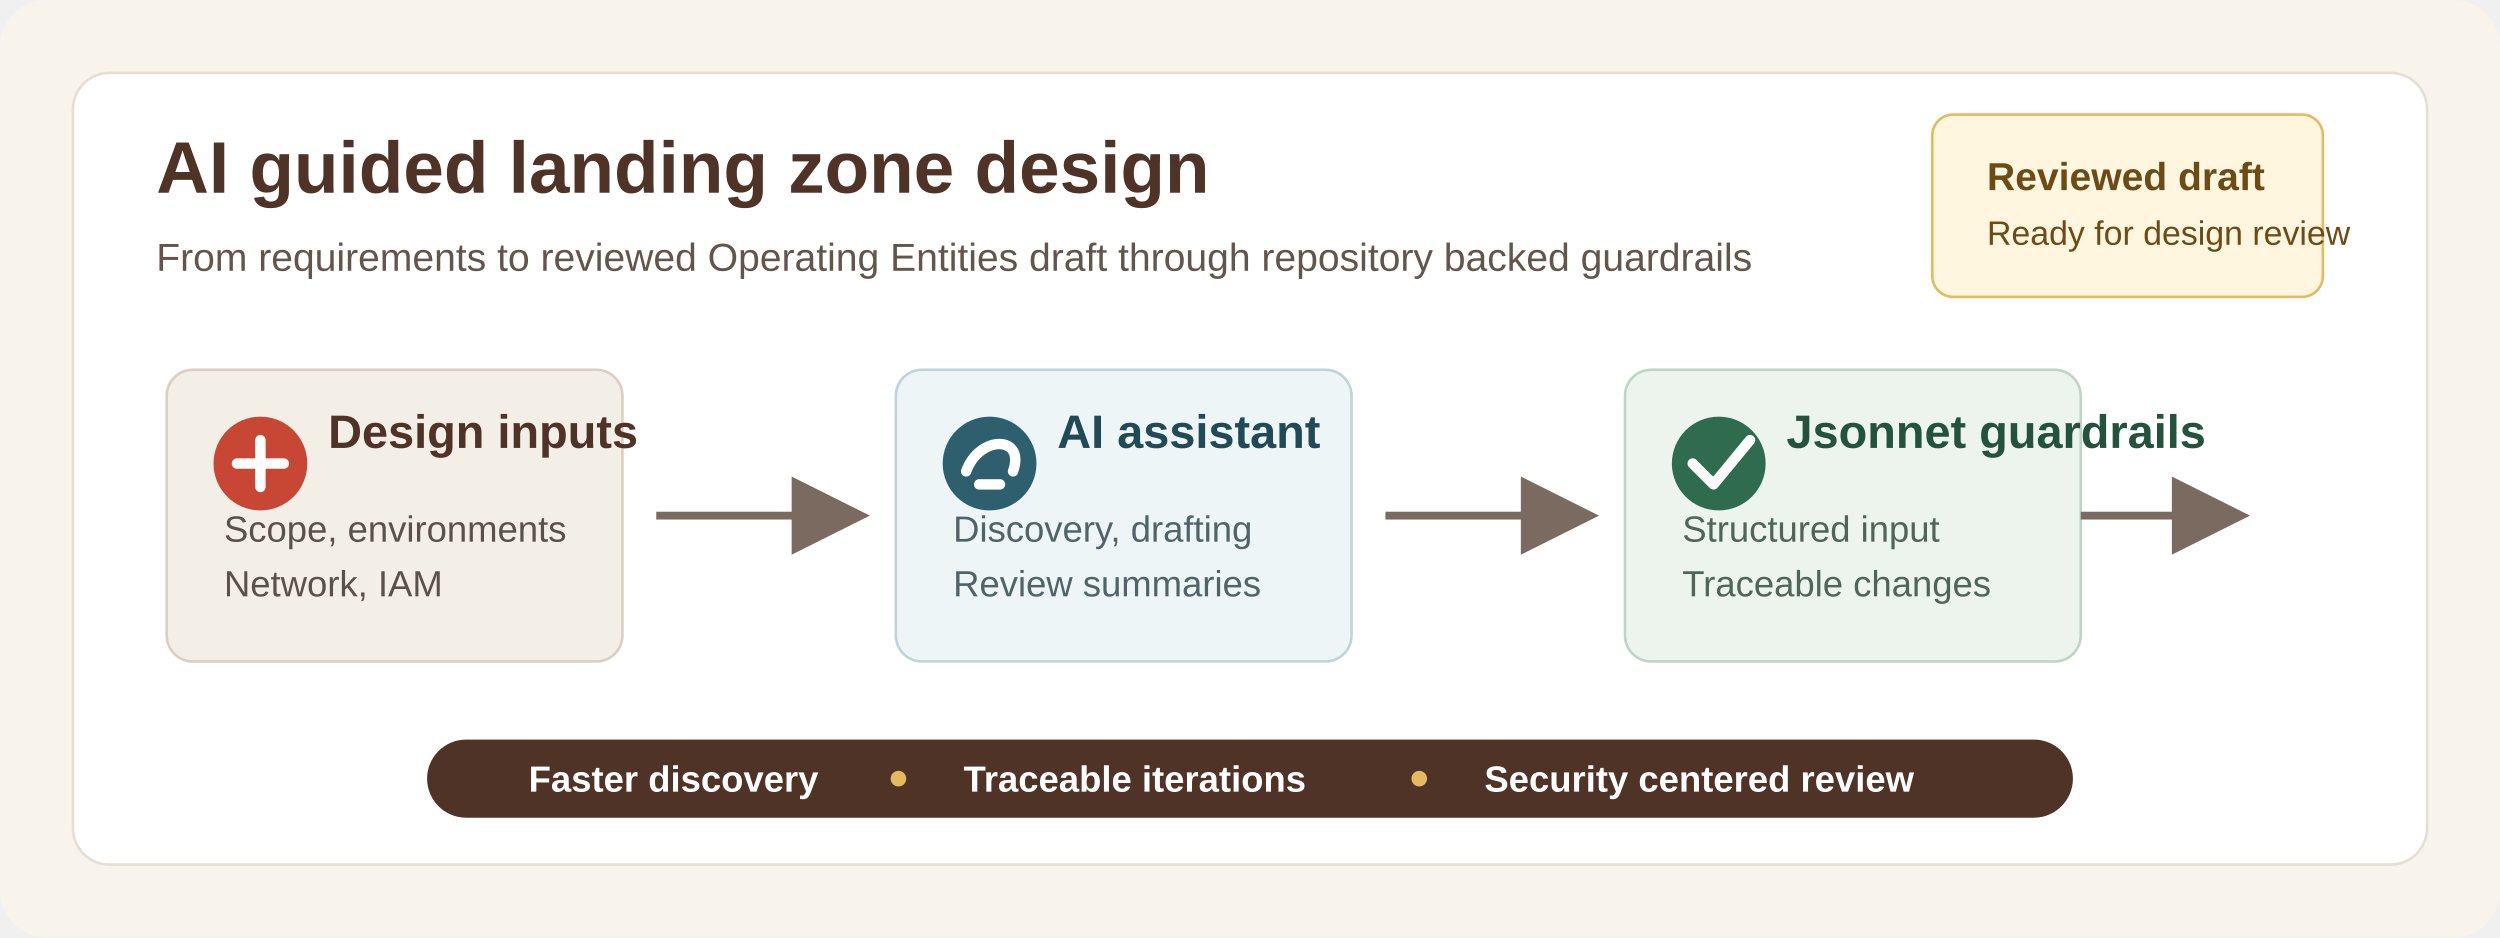
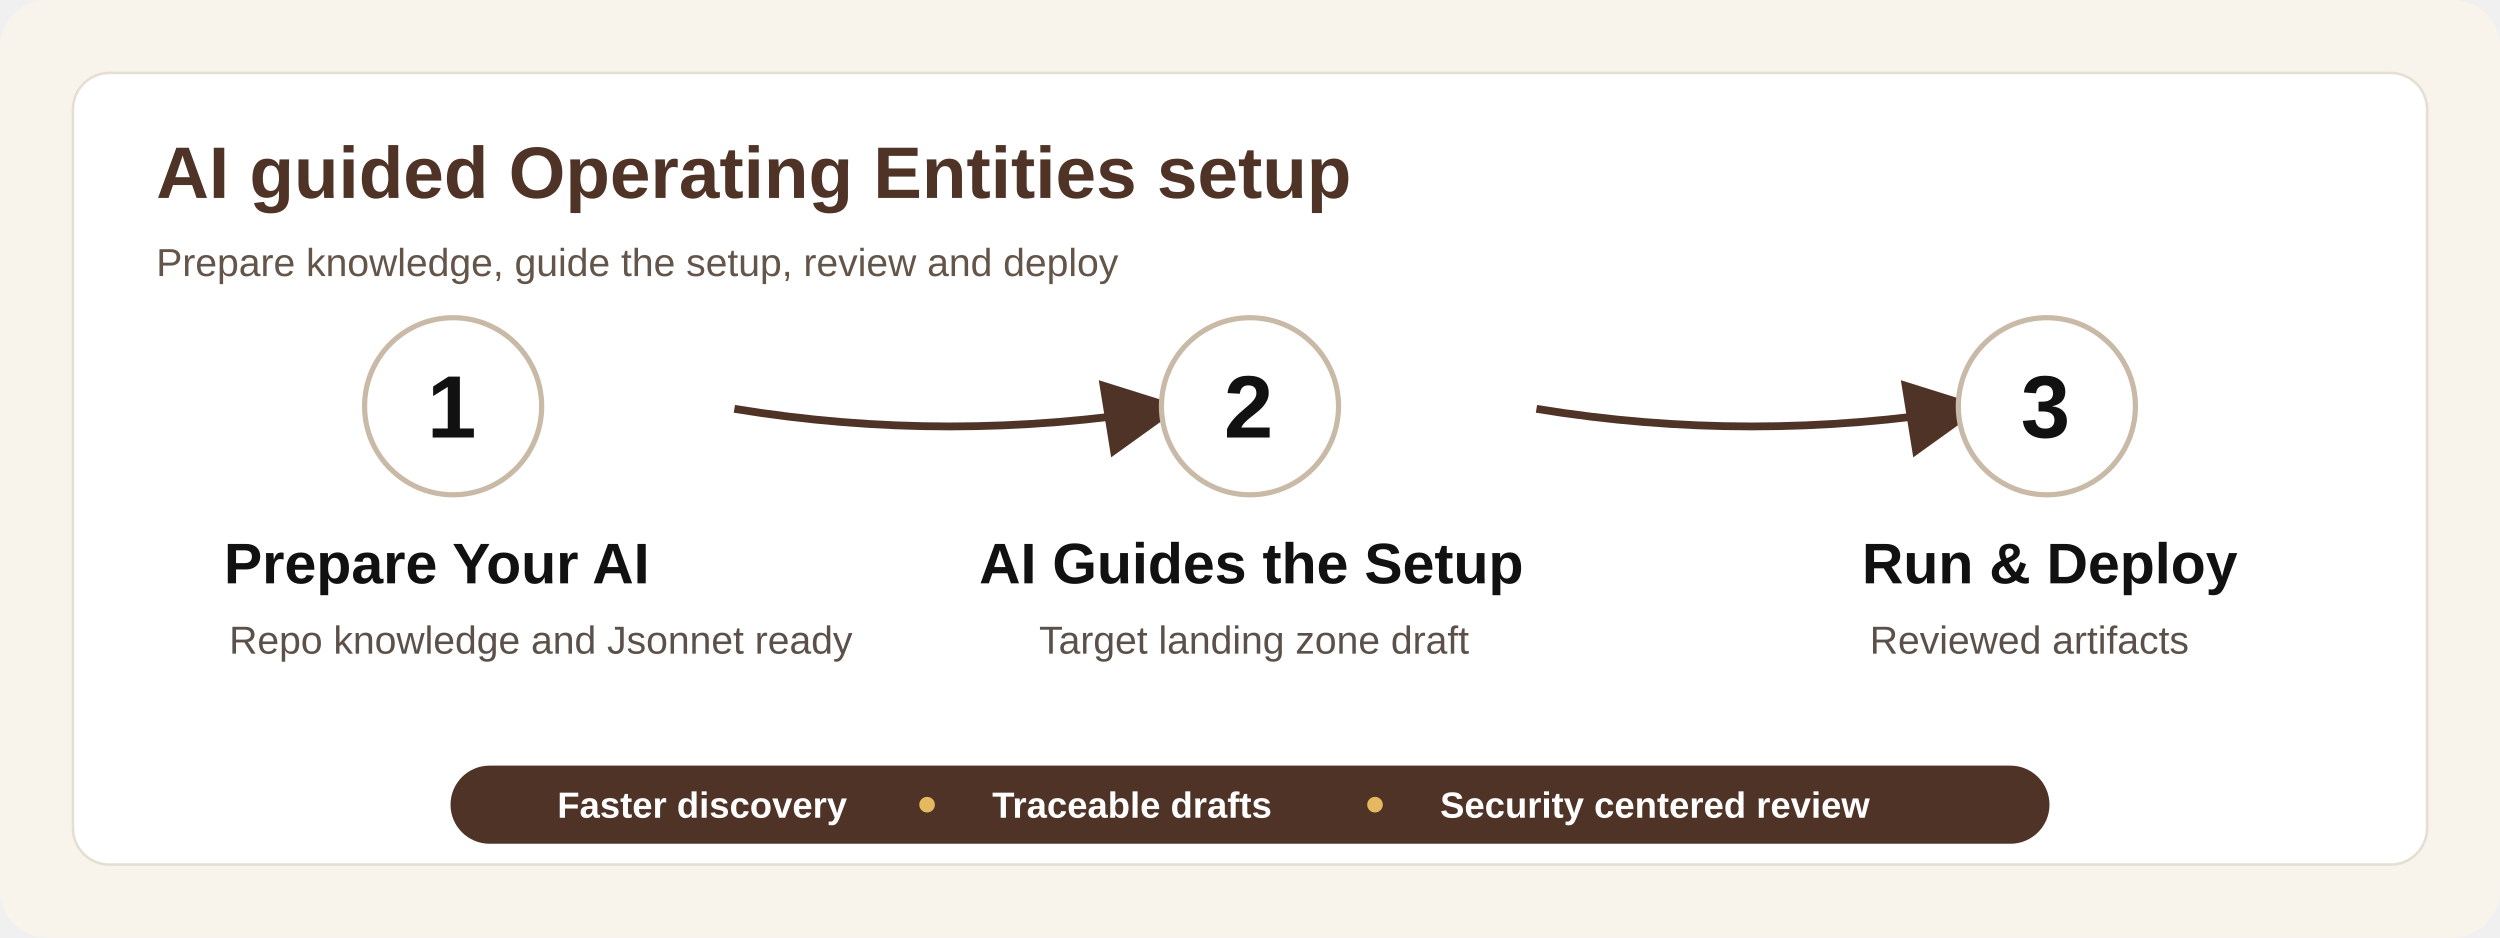
<svg xmlns="http://www.w3.org/2000/svg" width="960" height="360" viewBox="0 0 960 360" role="img" aria-labelledby="title desc">
  <rect width="960" height="360" rx="18" fill="#f8f4ec" />
  <rect x="28" y="28" width="904" height="304" rx="14" fill="#ffffff" stroke="#e5dfd3" />
-   <text x="60" y="74" fill="#4f3326" font-family="Arial, Helvetica, sans-serif" font-size="28" font-weight="700">AI guided landing zone design</text>
-   <text x="60" y="104" fill="#64554a" font-family="Arial, Helvetica, sans-serif" font-size="15">From requirements to reviewed Operating Entities draft through repository backed guardrails</text>
+   <text x="60" y="76" fill="#4f3326" font-family="Arial, Helvetica, sans-serif" font-size="28" font-weight="700">AI guided Operating Entities setup</text>
+   <text x="60" y="106" fill="#64554a" font-family="Arial, Helvetica, sans-serif" font-size="15">Prepare knowledge, guide the setup, review and deploy</text>
  <defs>
    <marker id="arrow" markerWidth="10" markerHeight="10" refX="8" refY="5" orient="auto">
-       <path d="M 0 0 L 10 5 L 0 10 z" fill="#7a6a5f" />
+       <path d="M 0 0 L 10 5 L 0 10 z" fill="#4f3326" />
    </marker>
  </defs>
  <g font-family="Arial, Helvetica, sans-serif">
-     <rect x="64" y="142" width="175" height="112" rx="10" fill="#f3eee6" stroke="#d9cfc2" />
-     <circle cx="100" cy="178" r="18" fill="#c74634" />
-     <path d="M91 178 h18 M100 169 v18" stroke="#ffffff" stroke-width="4" stroke-linecap="round" />
-     <text x="126" y="172" fill="#4f3326" font-size="18" font-weight="700">Design inputs</text>
-     <text x="86" y="208" fill="#5c514a" font-size="14">Scope, environments</text>
-     <text x="86" y="229" fill="#5c514a" font-size="14">Network, IAM</text>
-     <line x1="252" y1="198" x2="328" y2="198" stroke="#7a6a5f" stroke-width="3" marker-end="url(#arrow)" />
-     <rect x="344" y="142" width="175" height="112" rx="10" fill="#eef5f6" stroke="#bfd4d8" />
-     <circle cx="380" cy="178" r="18" fill="#2d5f6f" />
-     <path d="M371 181 c5 -14 23 -14 18 0 M376 186 h8" fill="none" stroke="#ffffff" stroke-width="4" stroke-linecap="round" />
-     <text x="406" y="172" fill="#214a56" font-size="18" font-weight="700">AI assistant</text>
-     <text x="366" y="208" fill="#4f6368" font-size="14">Discovery, drafting</text>
-     <text x="366" y="229" fill="#4f6368" font-size="14">Review summaries</text>
-     <line x1="532" y1="198" x2="608" y2="198" stroke="#7a6a5f" stroke-width="3" marker-end="url(#arrow)" />
-     <rect x="624" y="142" width="175" height="112" rx="10" fill="#edf4ee" stroke="#bed4c4" />
-     <circle cx="660" cy="178" r="18" fill="#2e6b4f" />
-     <path d="M650 178 l8 8 l14 -17" fill="none" stroke="#ffffff" stroke-width="4" stroke-linecap="round" stroke-linejoin="round" />
-     <text x="686" y="172" fill="#23523d" font-size="18" font-weight="700">Jsonnet guardrails</text>
-     <text x="646" y="208" fill="#4d6656" font-size="14">Structured input</text>
-     <text x="646" y="229" fill="#4d6656" font-size="14">Traceable changes</text>
-     <line x1="799" y1="198" x2="858" y2="198" stroke="#7a6a5f" stroke-width="3" marker-end="url(#arrow)" />
-     <rect x="742" y="44" width="150" height="70" rx="8" fill="#fff6df" stroke="#e5b95f" />
-     <text x="763" y="73" fill="#6b4b16" font-size="15" font-weight="700">Reviewed draft</text>
-     <text x="763" y="94" fill="#6b4b16" font-size="13">Ready for design review</text>
-     <rect x="164" y="284" width="632" height="30" rx="15" fill="#4f3326" />
-     <text x="203" y="304" fill="#ffffff" font-size="14" font-weight="700">Faster discovery</text>
-     <circle cx="345" cy="299" r="3" fill="#e5b95f" />
-     <text x="370" y="304" fill="#ffffff" font-size="14" font-weight="700">Traceable iterations</text>
-     <circle cx="545" cy="299" r="3" fill="#e5b95f" />
-     <text x="570" y="304" fill="#ffffff" font-size="14" font-weight="700">Security centered review</text>
+     <circle cx="174" cy="156" r="34" fill="#ffffff" stroke="#c9b9a7" stroke-width="2" />
+     <text x="164" y="168" fill="#111111" font-size="34" font-weight="700">1</text>
+     <text x="86" y="224" fill="#111111" font-size="22" font-weight="700">Prepare Your AI</text>
+     <text x="88" y="251" fill="#5c514a" font-size="15">Repo knowledge and Jsonnet ready</text>
+     <path d="M 282 157 C 337 166, 392 166, 448 157" fill="none" stroke="#4f3326" stroke-width="3" marker-end="url(#arrow)" />
+     <circle cx="480" cy="156" r="34" fill="#ffffff" stroke="#c9b9a7" stroke-width="2" />
+     <text x="470" y="168" fill="#111111" font-size="34" font-weight="700">2</text>
+     <text x="376" y="224" fill="#111111" font-size="22" font-weight="700">AI Guides the Setup</text>
+     <text x="399" y="251" fill="#5c514a" font-size="15">Target landing zone draft</text>
+     <path d="M 590 157 C 645 166, 700 166, 756 157" fill="none" stroke="#4f3326" stroke-width="3" marker-end="url(#arrow)" />
+     <circle cx="786" cy="156" r="34" fill="#ffffff" stroke="#c9b9a7" stroke-width="2" />
+     <text x="776" y="168" fill="#111111" font-size="34" font-weight="700">3</text>
+     <text x="715" y="224" fill="#111111" font-size="22" font-weight="700">Run &amp; Deploy</text>
+     <text x="718" y="251" fill="#5c514a" font-size="15">Reviewed artifacts</text>
+     <rect x="173" y="294" width="614" height="30" rx="15" fill="#4f3326" />
+     <text x="214" y="314" fill="#ffffff" font-size="14" font-weight="700">Faster discovery</text>
+     <circle cx="356" cy="309" r="3" fill="#e5b95f" />
+     <text x="381" y="314" fill="#ffffff" font-size="14" font-weight="700">Traceable drafts</text>
+     <circle cx="528" cy="309" r="3" fill="#e5b95f" />
+     <text x="553" y="314" fill="#ffffff" font-size="14" font-weight="700">Security centered review</text>
  </g>
</svg>
